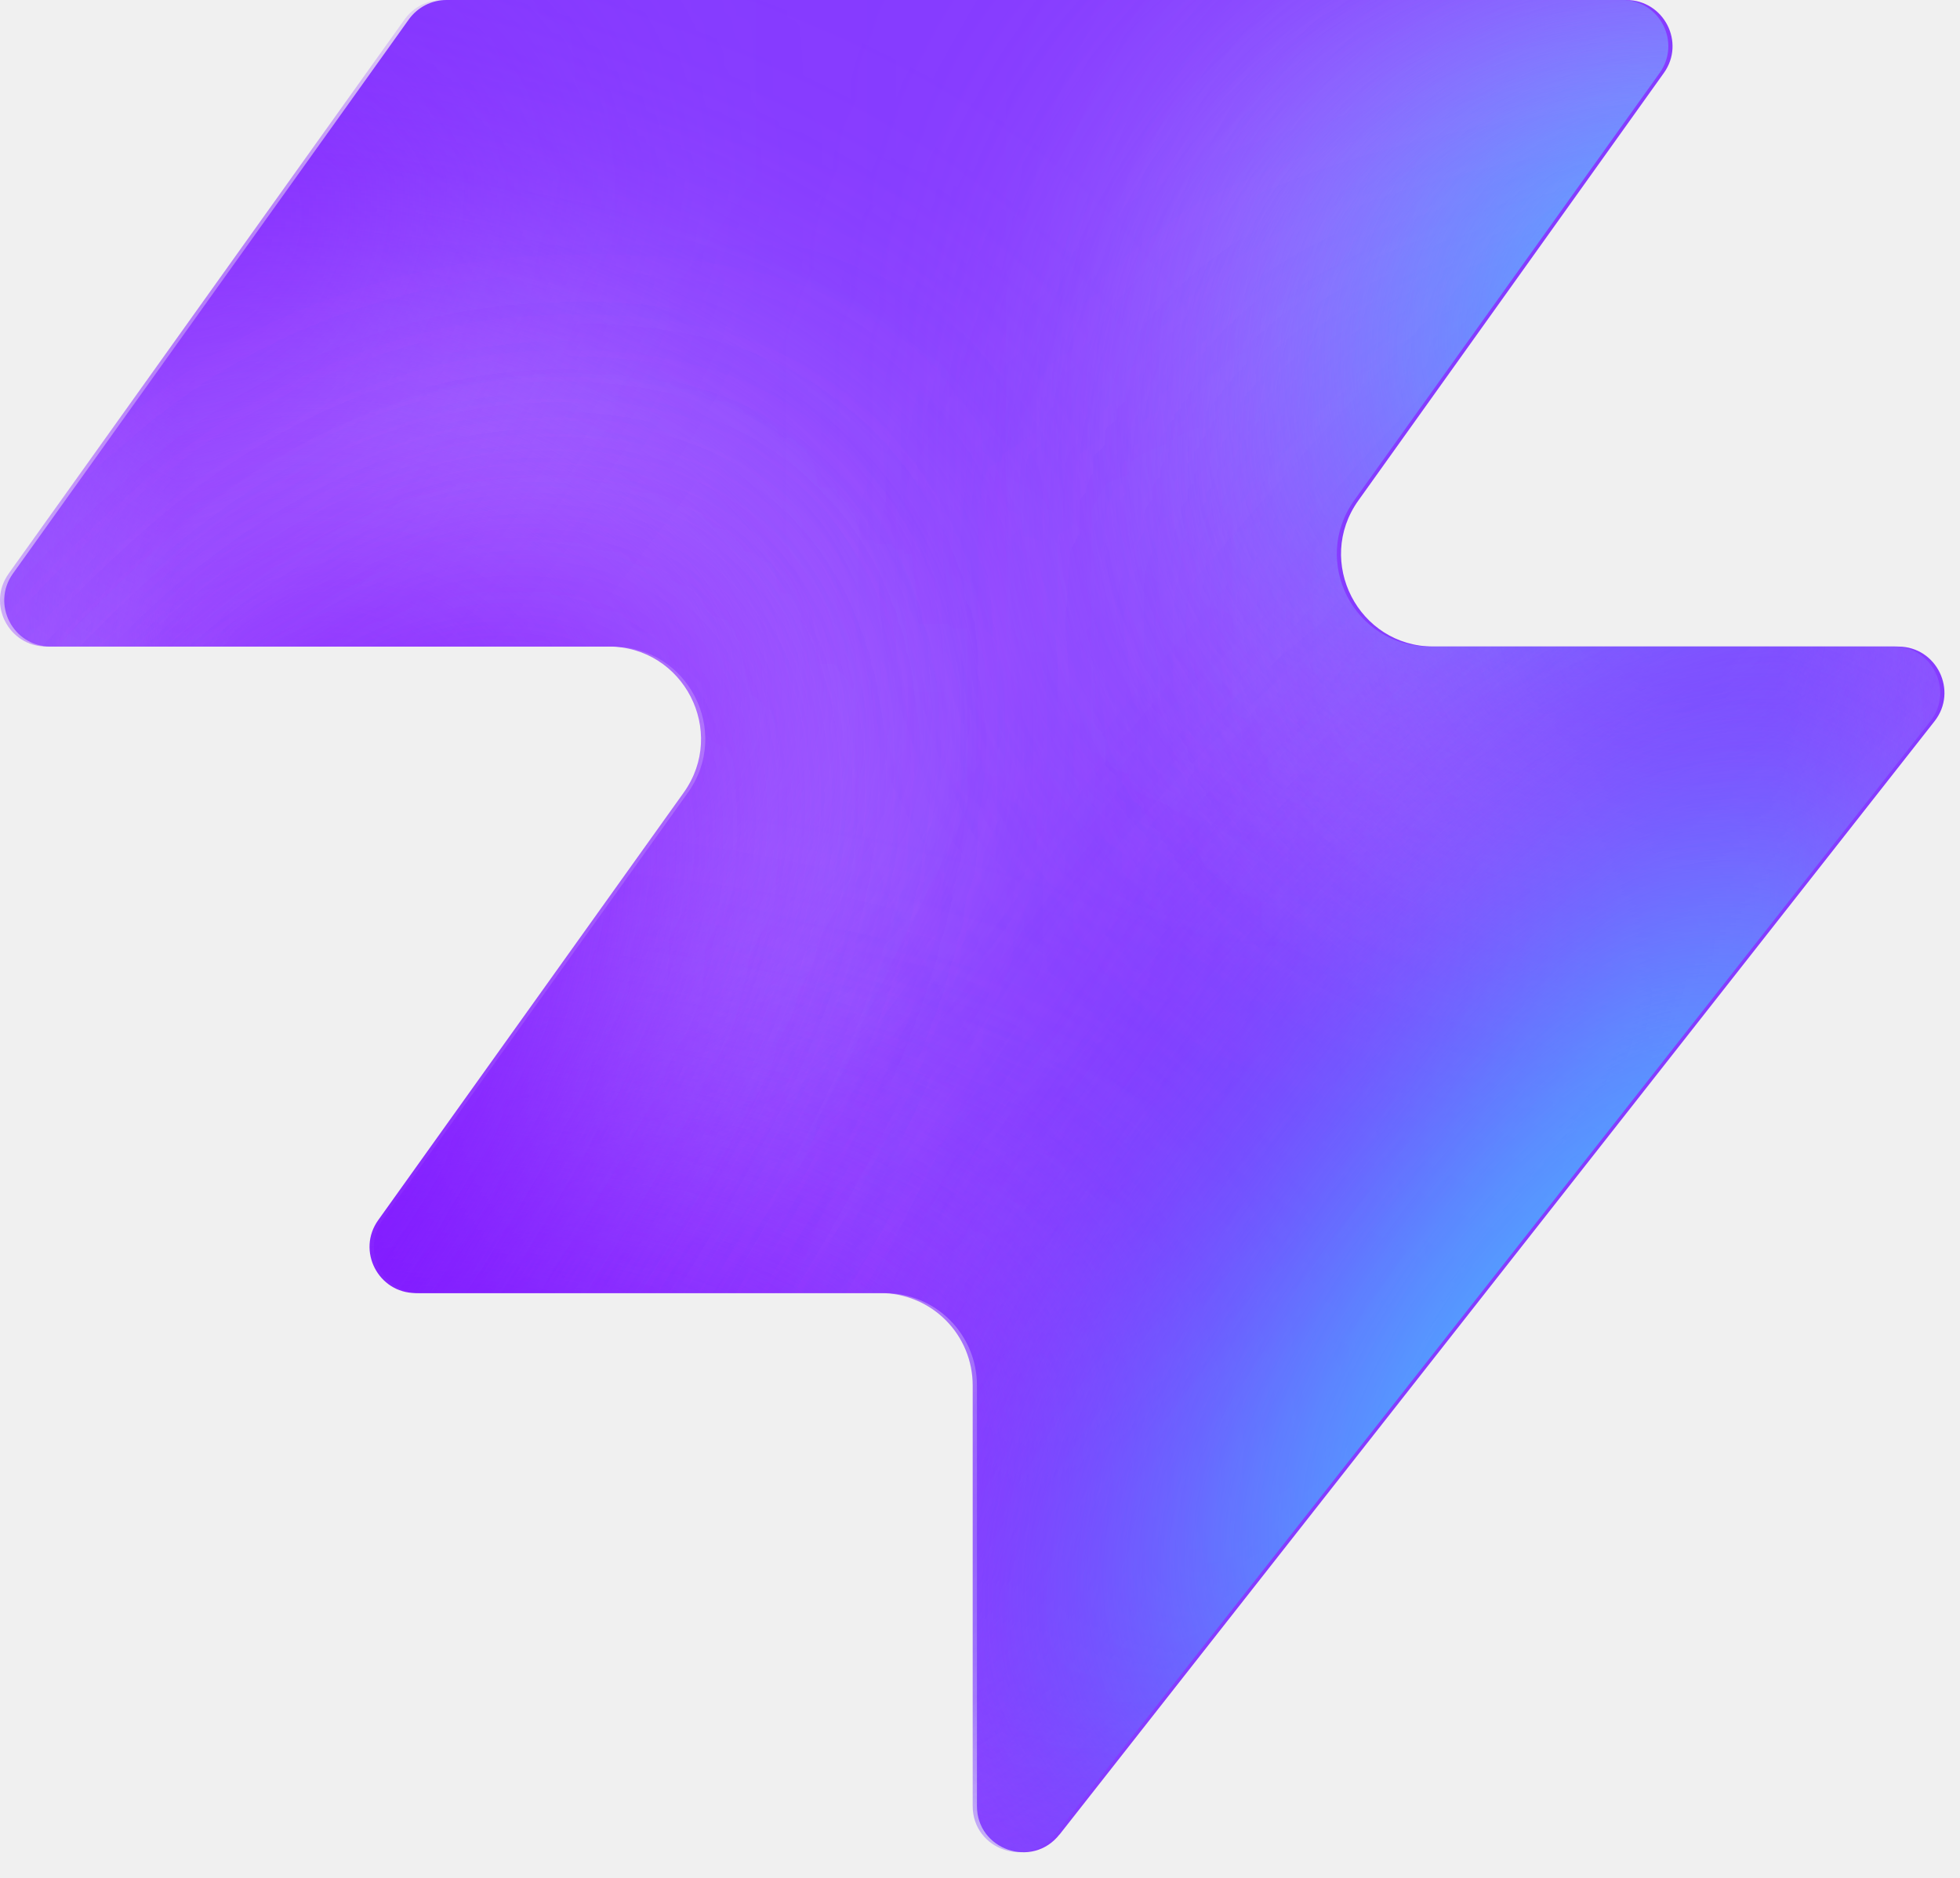
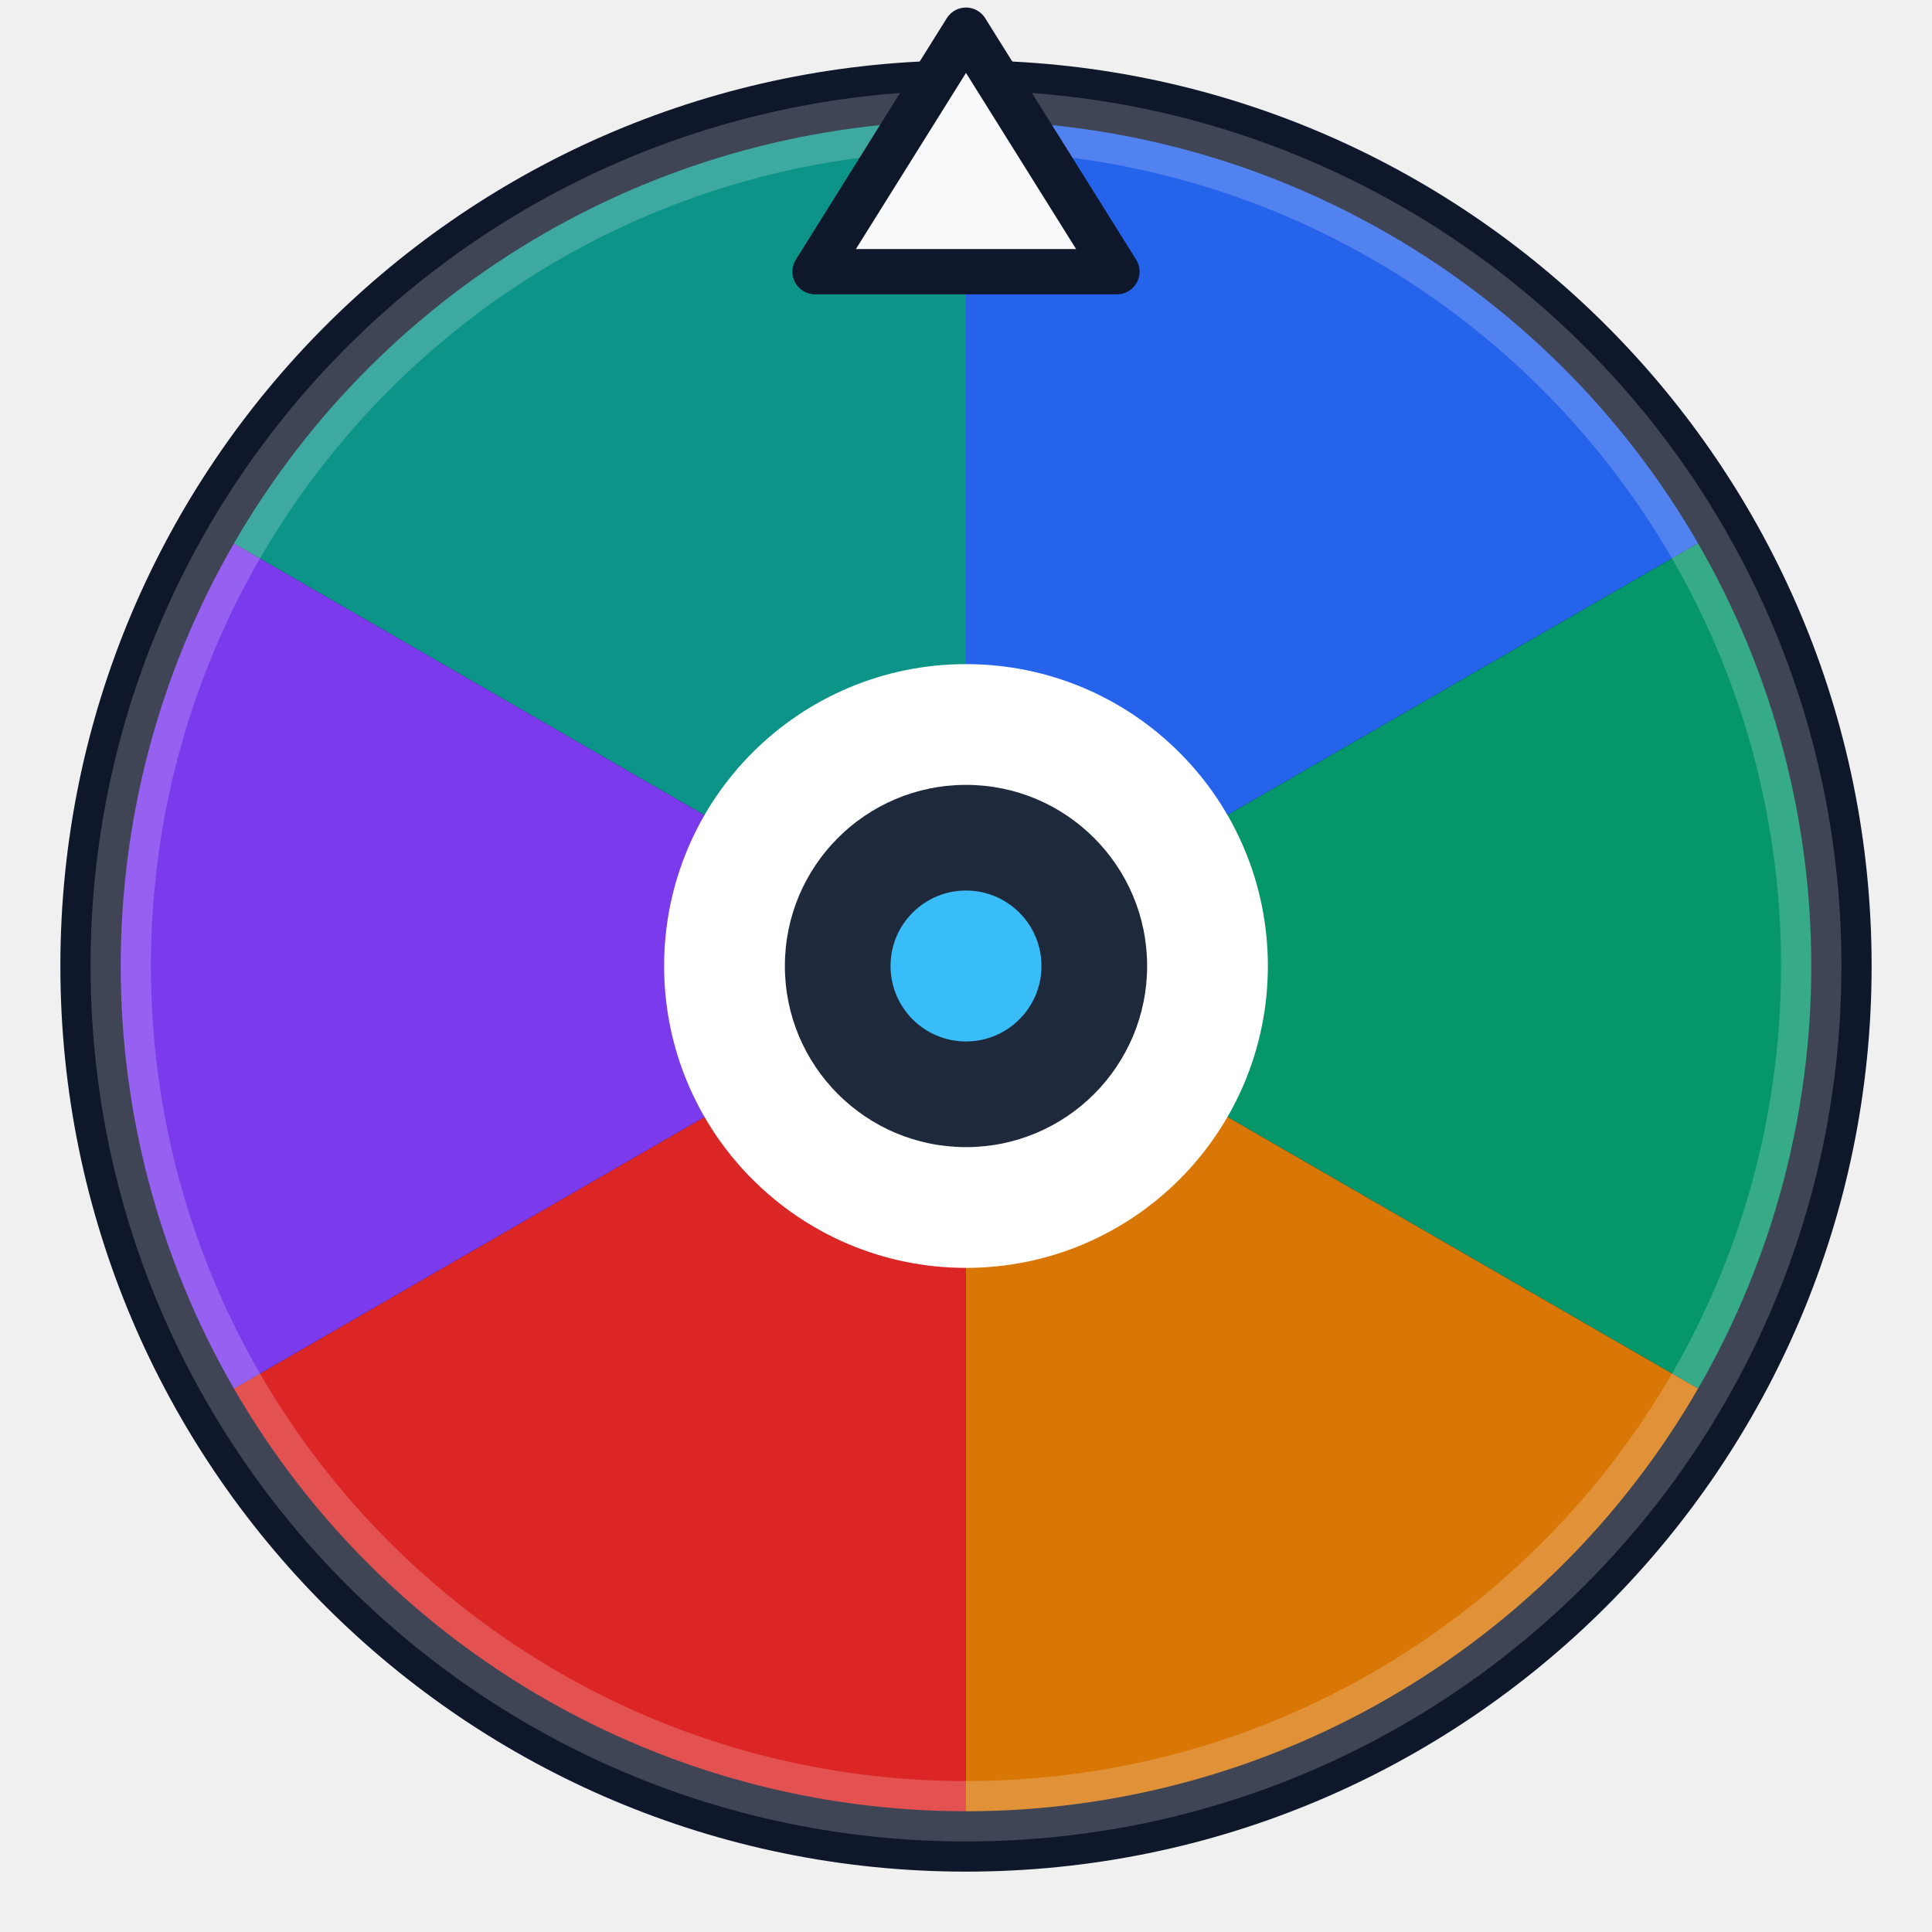
- <svg xmlns="http://www.w3.org/2000/svg" width="48" height="46" fill="none" viewBox="0 0 48 46">
-   <path fill="#863bff" d="M25.946 44.938c-.664.845-2.021.375-2.021-.698V33.937a2.26 2.26 0 0 0-2.262-2.262H10.287c-.92 0-1.456-1.04-.92-1.788l7.48-10.471c1.07-1.497 0-3.578-1.842-3.578H1.237c-.92 0-1.456-1.04-.92-1.788L10.013.474c.214-.297.556-.474.92-.474h28.894c.92 0 1.456 1.04.92 1.788l-7.48 10.471c-1.07 1.498 0 3.579 1.842 3.579h11.377c.943 0 1.473 1.088.89 1.83L25.947 44.94z" style="fill:#863bff;fill:color(display-p3 .525 .23 1);fill-opacity:1" />
-   <mask id="a" width="48" height="46" x="0" y="0" maskUnits="userSpaceOnUse" style="mask-type:alpha">
-     <path fill="#000" d="M25.842 44.938c-.664.844-2.021.375-2.021-.698V33.937a2.26 2.26 0 0 0-2.262-2.262H10.183c-.92 0-1.456-1.04-.92-1.788l7.48-10.471c1.07-1.498 0-3.579-1.842-3.579H1.133c-.92 0-1.456-1.04-.92-1.787L9.91.473c.214-.297.556-.474.92-.474h28.894c.92 0 1.456 1.04.92 1.788l-7.48 10.471c-1.07 1.498 0 3.578 1.842 3.578h11.377c.943 0 1.473 1.088.89 1.832L25.843 44.94z" style="fill:#000;fill-opacity:1" />
-   </mask>
-   <g mask="url(#a)">
-     <g filter="url(#b)">
-       <ellipse cx="5.508" cy="14.704" fill="#ede6ff" rx="5.508" ry="14.704" style="fill:#ede6ff;fill:color(display-p3 .927 .903 1);fill-opacity:1" transform="matrix(.00324 1 1 -.00324 -4.47 31.516)" />
-     </g>
-     <g filter="url(#c)">
-       <ellipse cx="10.399" cy="29.851" fill="#ede6ff" rx="10.399" ry="29.851" style="fill:#ede6ff;fill:color(display-p3 .927 .903 1);fill-opacity:1" transform="matrix(.00324 1 1 -.00324 -39.328 7.883)" />
-     </g>
-     <g filter="url(#d)">
-       <ellipse cx="5.508" cy="30.487" fill="#7e14ff" rx="5.508" ry="30.487" style="fill:#7e14ff;fill:color(display-p3 .492 .077 1);fill-opacity:1" transform="rotate(89.814 -25.913 -14.639)scale(1 -1)" />
-     </g>
-     <g filter="url(#e)">
-       <ellipse cx="5.508" cy="30.599" fill="#7e14ff" rx="5.508" ry="30.599" style="fill:#7e14ff;fill:color(display-p3 .492 .077 1);fill-opacity:1" transform="rotate(89.814 -32.644 -3.334)scale(1 -1)" />
-     </g>
-     <g filter="url(#f)">
-       <ellipse cx="5.508" cy="30.599" fill="#7e14ff" rx="5.508" ry="30.599" style="fill:#7e14ff;fill:color(display-p3 .492 .077 1);fill-opacity:1" transform="matrix(.00324 1 1 -.00324 -34.34 30.47)" />
-     </g>
-     <g filter="url(#g)">
-       <ellipse cx="14.072" cy="22.078" fill="#ede6ff" rx="14.072" ry="22.078" style="fill:#ede6ff;fill:color(display-p3 .927 .903 1);fill-opacity:1" transform="rotate(93.35 24.506 48.493)scale(-1 1)" />
-     </g>
-     <g filter="url(#h)">
-       <ellipse cx="3.47" cy="21.501" fill="#7e14ff" rx="3.47" ry="21.501" style="fill:#7e14ff;fill:color(display-p3 .492 .077 1);fill-opacity:1" transform="rotate(89.009 28.708 47.59)scale(-1 1)" />
-     </g>
-     <g filter="url(#i)">
-       <ellipse cx="3.47" cy="21.501" fill="#7e14ff" rx="3.47" ry="21.501" style="fill:#7e14ff;fill:color(display-p3 .492 .077 1);fill-opacity:1" transform="rotate(89.009 28.708 47.59)scale(-1 1)" />
-     </g>
-     <g filter="url(#j)">
-       <ellipse cx=".387" cy="8.972" fill="#7e14ff" rx="4.407" ry="29.108" style="fill:#7e14ff;fill:color(display-p3 .492 .077 1);fill-opacity:1" transform="rotate(39.51 .387 8.972)" />
-     </g>
-     <g filter="url(#k)">
-       <ellipse cx="47.523" cy="-6.092" fill="#7e14ff" rx="4.407" ry="29.108" style="fill:#7e14ff;fill:color(display-p3 .492 .077 1);fill-opacity:1" transform="rotate(37.892 47.523 -6.092)" />
-     </g>
-     <g filter="url(#l)">
-       <ellipse cx="41.412" cy="6.333" fill="#47bfff" rx="5.971" ry="9.665" style="fill:#47bfff;fill:color(display-p3 .28 .748 1);fill-opacity:1" transform="rotate(37.892 41.412 6.333)" />
-     </g>
-     <g filter="url(#m)">
-       <ellipse cx="-1.879" cy="38.332" fill="#7e14ff" rx="4.407" ry="29.108" style="fill:#7e14ff;fill:color(display-p3 .492 .077 1);fill-opacity:1" transform="rotate(37.892 -1.88 38.332)" />
-     </g>
-     <g filter="url(#n)">
-       <ellipse cx="-1.879" cy="38.332" fill="#7e14ff" rx="4.407" ry="29.108" style="fill:#7e14ff;fill:color(display-p3 .492 .077 1);fill-opacity:1" transform="rotate(37.892 -1.88 38.332)" />
-     </g>
-     <g filter="url(#o)">
-       <ellipse cx="35.651" cy="29.907" fill="#7e14ff" rx="4.407" ry="29.108" style="fill:#7e14ff;fill:color(display-p3 .492 .077 1);fill-opacity:1" transform="rotate(37.892 35.651 29.907)" />
-     </g>
-     <g filter="url(#p)">
-       <ellipse cx="38.418" cy="32.4" fill="#47bfff" rx="5.971" ry="15.297" style="fill:#47bfff;fill:color(display-p3 .28 .748 1);fill-opacity:1" transform="rotate(37.892 38.418 32.4)" />
-     </g>
-   </g>
-   <defs>
-     <filter id="b" width="60.045" height="41.654" x="-19.77" y="16.149" color-interpolation-filters="sRGB" filterUnits="userSpaceOnUse">
-       <feFlood flood-opacity="0" result="BackgroundImageFix" />
-       <feBlend in="SourceGraphic" in2="BackgroundImageFix" result="shape" />
-       <feGaussianBlur result="effect1_foregroundBlur_2002_17158" stdDeviation="7.659" />
-     </filter>
-     <filter id="c" width="90.34" height="51.437" x="-54.613" y="-7.533" color-interpolation-filters="sRGB" filterUnits="userSpaceOnUse">
-       <feFlood flood-opacity="0" result="BackgroundImageFix" />
-       <feBlend in="SourceGraphic" in2="BackgroundImageFix" result="shape" />
-       <feGaussianBlur result="effect1_foregroundBlur_2002_17158" stdDeviation="7.659" />
-     </filter>
-     <filter id="d" width="79.355" height="29.4" x="-49.64" y="2.03" color-interpolation-filters="sRGB" filterUnits="userSpaceOnUse">
-       <feFlood flood-opacity="0" result="BackgroundImageFix" />
-       <feBlend in="SourceGraphic" in2="BackgroundImageFix" result="shape" />
-       <feGaussianBlur result="effect1_foregroundBlur_2002_17158" stdDeviation="4.596" />
-     </filter>
-     <filter id="e" width="79.579" height="29.4" x="-45.045" y="20.029" color-interpolation-filters="sRGB" filterUnits="userSpaceOnUse">
-       <feFlood flood-opacity="0" result="BackgroundImageFix" />
-       <feBlend in="SourceGraphic" in2="BackgroundImageFix" result="shape" />
-       <feGaussianBlur result="effect1_foregroundBlur_2002_17158" stdDeviation="4.596" />
-     </filter>
-     <filter id="f" width="79.579" height="29.4" x="-43.513" y="21.178" color-interpolation-filters="sRGB" filterUnits="userSpaceOnUse">
-       <feFlood flood-opacity="0" result="BackgroundImageFix" />
-       <feBlend in="SourceGraphic" in2="BackgroundImageFix" result="shape" />
-       <feGaussianBlur result="effect1_foregroundBlur_2002_17158" stdDeviation="4.596" />
-     </filter>
-     <filter id="g" width="74.749" height="58.852" x="15.756" y="-17.901" color-interpolation-filters="sRGB" filterUnits="userSpaceOnUse">
-       <feFlood flood-opacity="0" result="BackgroundImageFix" />
-       <feBlend in="SourceGraphic" in2="BackgroundImageFix" result="shape" />
-       <feGaussianBlur result="effect1_foregroundBlur_2002_17158" stdDeviation="7.659" />
-     </filter>
-     <filter id="h" width="61.377" height="25.362" x="23.548" y="2.284" color-interpolation-filters="sRGB" filterUnits="userSpaceOnUse">
-       <feFlood flood-opacity="0" result="BackgroundImageFix" />
-       <feBlend in="SourceGraphic" in2="BackgroundImageFix" result="shape" />
-       <feGaussianBlur result="effect1_foregroundBlur_2002_17158" stdDeviation="4.596" />
-     </filter>
-     <filter id="i" width="61.377" height="25.362" x="23.548" y="2.284" color-interpolation-filters="sRGB" filterUnits="userSpaceOnUse">
-       <feFlood flood-opacity="0" result="BackgroundImageFix" />
-       <feBlend in="SourceGraphic" in2="BackgroundImageFix" result="shape" />
-       <feGaussianBlur result="effect1_foregroundBlur_2002_17158" stdDeviation="4.596" />
-     </filter>
-     <filter id="j" width="56.045" height="63.649" x="-27.636" y="-22.853" color-interpolation-filters="sRGB" filterUnits="userSpaceOnUse">
-       <feFlood flood-opacity="0" result="BackgroundImageFix" />
-       <feBlend in="SourceGraphic" in2="BackgroundImageFix" result="shape" />
-       <feGaussianBlur result="effect1_foregroundBlur_2002_17158" stdDeviation="4.596" />
-     </filter>
-     <filter id="k" width="54.814" height="64.646" x="20.116" y="-38.415" color-interpolation-filters="sRGB" filterUnits="userSpaceOnUse">
-       <feFlood flood-opacity="0" result="BackgroundImageFix" />
-       <feBlend in="SourceGraphic" in2="BackgroundImageFix" result="shape" />
-       <feGaussianBlur result="effect1_foregroundBlur_2002_17158" stdDeviation="4.596" />
-     </filter>
-     <filter id="l" width="33.541" height="35.313" x="24.641" y="-11.323" color-interpolation-filters="sRGB" filterUnits="userSpaceOnUse">
-       <feFlood flood-opacity="0" result="BackgroundImageFix" />
-       <feBlend in="SourceGraphic" in2="BackgroundImageFix" result="shape" />
-       <feGaussianBlur result="effect1_foregroundBlur_2002_17158" stdDeviation="4.596" />
-     </filter>
-     <filter id="m" width="54.814" height="64.646" x="-29.286" y="6.009" color-interpolation-filters="sRGB" filterUnits="userSpaceOnUse">
-       <feFlood flood-opacity="0" result="BackgroundImageFix" />
-       <feBlend in="SourceGraphic" in2="BackgroundImageFix" result="shape" />
-       <feGaussianBlur result="effect1_foregroundBlur_2002_17158" stdDeviation="4.596" />
-     </filter>
-     <filter id="n" width="54.814" height="64.646" x="-29.286" y="6.009" color-interpolation-filters="sRGB" filterUnits="userSpaceOnUse">
-       <feFlood flood-opacity="0" result="BackgroundImageFix" />
-       <feBlend in="SourceGraphic" in2="BackgroundImageFix" result="shape" />
-       <feGaussianBlur result="effect1_foregroundBlur_2002_17158" stdDeviation="4.596" />
-     </filter>
-     <filter id="o" width="54.814" height="64.646" x="8.244" y="-2.416" color-interpolation-filters="sRGB" filterUnits="userSpaceOnUse">
-       <feFlood flood-opacity="0" result="BackgroundImageFix" />
-       <feBlend in="SourceGraphic" in2="BackgroundImageFix" result="shape" />
-       <feGaussianBlur result="effect1_foregroundBlur_2002_17158" stdDeviation="4.596" />
-     </filter>
-     <filter id="p" width="39.409" height="43.623" x="18.713" y="10.588" color-interpolation-filters="sRGB" filterUnits="userSpaceOnUse">
-       <feFlood flood-opacity="0" result="BackgroundImageFix" />
-       <feBlend in="SourceGraphic" in2="BackgroundImageFix" result="shape" />
-       <feGaussianBlur result="effect1_foregroundBlur_2002_17158" stdDeviation="4.596" />
-     </filter>
-   </defs>
+ <svg xmlns="http://www.w3.org/2000/svg" viewBox="0 0 64 64" width="64" height="64" fill="none">
+   <circle cx="32" cy="32" r="30" fill="#0F172A" />
+   <path d="M 32 32 L 32 4 A 28 28 0 0 1 56.25 18 Z" fill="#2563EB" />
+   <path d="M 32 32 L 56.25 18 A 28 28 0 0 1 56.25 46 Z" fill="#059669" />
+   <path d="M 32 32 L 56.25 46 A 28 28 0 0 1 32 60 Z" fill="#D97706" />
+   <path d="M 32 32 L 32 60 A 28 28 0 0 1 7.75 46 Z" fill="#DC2626" />
+   <path d="M 32 32 L 7.75 46 A 28 28 0 0 1 7.75 18 Z" fill="#7C3AED" />
+   <path d="M 32 32 L 7.75 18 A 28 28 0 0 1 32 4 Z" fill="#0D9488" />
+   <circle cx="32" cy="32" r="28" stroke="#FFFFFF" stroke-width="2" stroke-opacity="0.2" fill="none" />
+   <circle cx="32" cy="32" r="10" fill="#FFFFFF" />
+   <circle cx="32" cy="32" r="6" fill="#1E293B" />
+   <circle cx="32" cy="32" r="2.5" fill="#38BDF8" />
+   <path d="M 32 1 L 37 9 L 27 9 Z" fill="#F8FAFC" stroke="#0F172A" stroke-width="1.5" stroke-linejoin="round" />
</svg>
